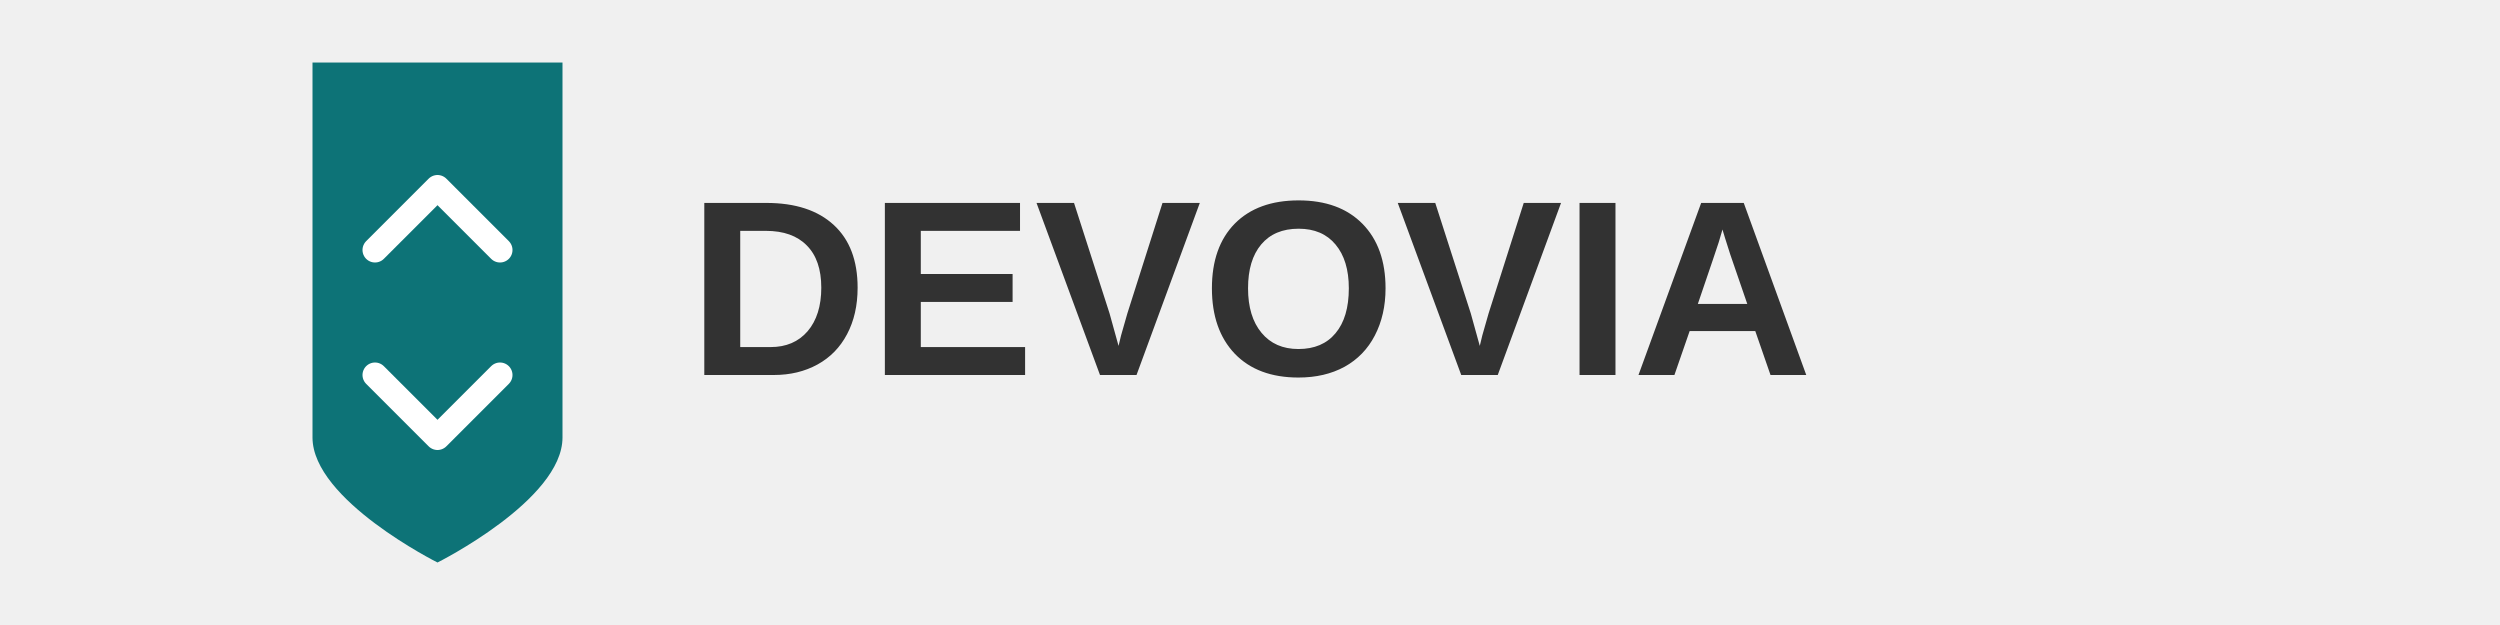
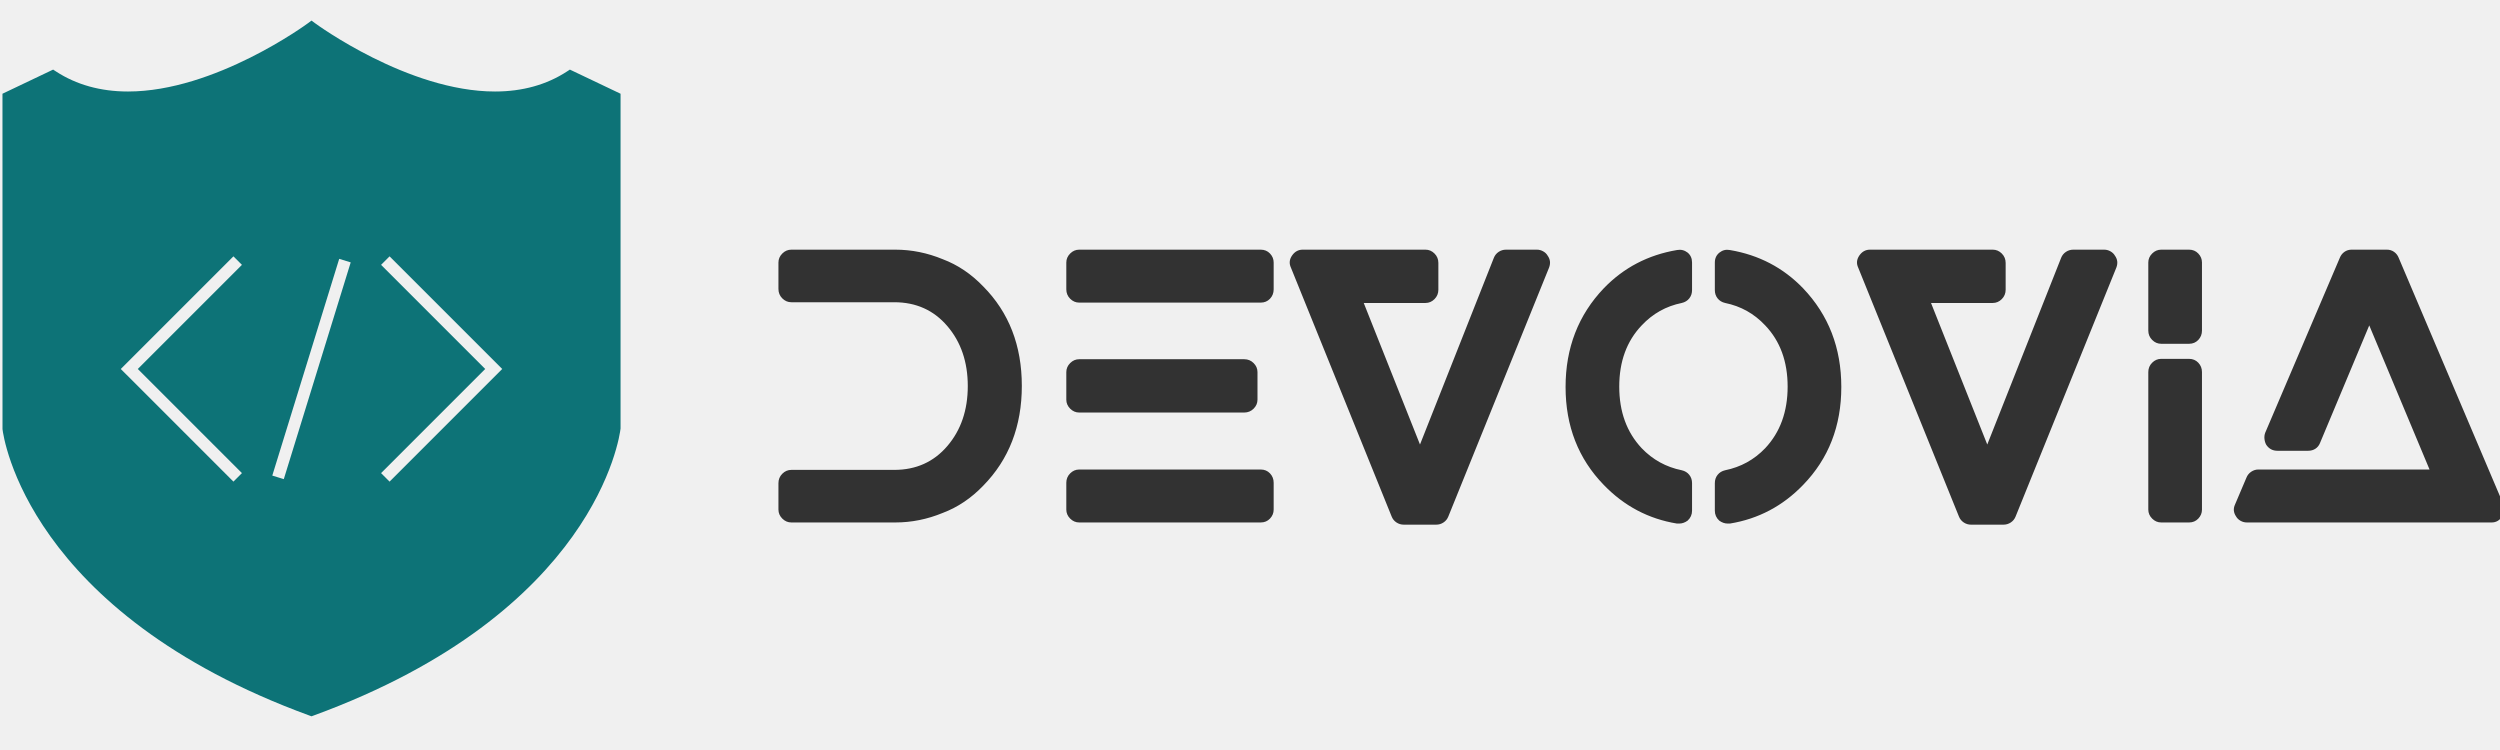
- <svg xmlns="http://www.w3.org/2000/svg" width="200" height="50">
-   <g transform="translate(0, 0)">
-     <path d="M25,5 L45,5 L45,35 C45,40 35,45 35,45 C35,45 25,40 25,35 Z" fill="#0d7377" />
-     <path d="M30,20 L35,15 L40,20 M40,30 L35,35 L30,30" stroke="white" stroke-width="2" fill="none" stroke-linecap="round" stroke-linejoin="round" />
+ <svg xmlns="http://www.w3.org/2000/svg" width="400" height="120" viewBox="-4 -3 374 107" className="looka-1j8o68f">
+   <g transform="matrix(1.2,0,0,1.2,-15,-8)" fill="#0d7377">
+     <path d="M47.743,91.205l0.258,0.094l0.258-0.094c35.183-12.865,38.155-34.771,38.27-35.786V13.685l-6.317-3.009l-0.353,0.23       c-2.542,1.661-5.564,2.502-8.981,2.502c-10.842,0-22.314-8.426-22.429-8.511l-0.447-0.332l-0.447,0.332       c-0.114,0.085-11.577,8.51-22.43,8.511c0,0-0.001,0-0.002,0c-3.416,0-6.438-0.842-8.98-2.502l-0.353-0.23l-6.315,3.009l0.005,41.822       C9.588,56.433,12.561,78.339,47.743,91.205z M57.204,35.549l-0.53-0.53l0.53-0.53l0.53-0.53L71.776,48L57.734,62.042l-0.53-0.53       l-0.53-0.53l0.53-0.53L69.655,48L57.204,35.549z M51.454,34.269l1.434,0.442l-8.342,27.02l-1.434-0.442L51.454,34.269z       M38.268,33.958l0.53,0.53l0.53,0.53l-0.53,0.53L26.345,48l12.453,12.451l0.53,0.53l-0.53,0.53l-0.53,0.53L24.224,48L38.268,33.958z" />
  </g>
-   <text x="55" y="30" font-family="Arial, sans-serif" font-weight="bold" font-size="20" fill="#323232">DEVOVIA</text>
+   <g transform="matrix(2.75,0,0,2.75,108,18)" fill="#323232">
+     <path d="M10.56 5.52q1.22 0.46 2.2 1.48q2.1 2.12 2.1 5.41t-2.1 5.43q-0.98 1.02 -2.2 1.48q-1.26 0.52 -2.58 0.52h-5.66q-0.28 0 -0.49 -0.21t-0.21 -0.49v-1.44q0 -0.3 0.21 -0.51t0.49 -0.21h5.6q1.78 0 2.89 -1.3t1.11 -3.26 -1.11 -3.26 -2.89 -1.3h-5.6q-0.28 0 -0.49 -0.21t-0.21 -0.51v-1.44q0 -0.28 0.21 -0.49t0.49 -0.21h5.66q1.32 0 2.58 0.52zM27.86 16.96q0.3 0 0.5 0.21t0.2 0.51v1.46q0 0.28 -0.2 0.49t-0.5 0.21h-9.88q-0.28 0 -0.49 -0.21t-0.21 -0.49v-1.46q0 -0.3 0.21 -0.51t0.49 -0.21h9.88zM17.98 13.86q-0.28 0 -0.49 -0.21t-0.21 -0.49v-1.5q0 -0.28 0.21 -0.49t0.49 -0.21h8.98q0.3 0 0.51 0.21t0.21 0.49v1.5q0 0.28 -0.21 0.49t-0.51 0.21h-8.98zM27.86 5q0.3 0 0.5 0.21t0.2 0.49v1.46q0 0.3 -0.2 0.51t-0.5 0.21h-9.88q-0.28 0 -0.49 -0.21t-0.21 -0.51v-1.46q0 -0.28 0.21 -0.49t0.49 -0.21h9.88zM43.46 5.32q0.22 0.3 0.08 0.66l-5.48 13.54q-0.08 0.2 -0.26 0.32t-0.4 0.12h-1.76q-0.22 0 -0.4 -0.12t-0.26 -0.32l-5.48 -13.54q-0.16 -0.34 0.06 -0.66t0.58 -0.32h6.68q0.28 0 0.49 0.21t0.21 0.51v1.46q0 0.3 -0.21 0.51t-0.49 0.21h-3.36l3.06 7.7 4.02 -10.16q0.08 -0.2 0.26 -0.32t0.4 -0.12h1.68q0.18 0 0.34 0.09t0.24 0.23zM51.08 5.16q0.24 0.2 0.24 0.54v1.5q0 0.26 -0.15 0.45t-0.41 0.25q-1.28 0.26 -2.18 1.22 -1.22 1.28 -1.22 3.33t1.22 3.35q0.9 0.94 2.18 1.2 0.26 0.06 0.41 0.25t0.15 0.45v1.5q0 0.32 -0.24 0.54q-0.22 0.16 -0.46 0.16h-0.12q-2.32 -0.38 -3.98 -2.1 -2.08 -2.14 -2.08 -5.33t2.08 -5.37q1.62 -1.68 3.98 -2.08 0.32 -0.06 0.58 0.14zM57.36 7.1q2.08 2.18 2.08 5.37t-2.08 5.33q-1.66 1.72 -3.98 2.1h-0.12q-0.24 0 -0.46 -0.16 -0.24 -0.22 -0.24 -0.54v-1.5q0 -0.26 0.15 -0.45t0.41 -0.25q1.28 -0.26 2.18 -1.2 1.22 -1.3 1.22 -3.35t-1.22 -3.33q-0.9 -0.96 -2.18 -1.22 -0.26 -0.06 -0.41 -0.25t-0.15 -0.45v-1.5q0 -0.34 0.25 -0.54t0.57 -0.14q2.36 0.4 3.98 2.08zM74.32 5.32q0.22 0.3 0.08 0.66l-5.48 13.54q-0.08 0.2 -0.26 0.32t-0.4 0.12h-1.76q-0.22 0 -0.4 -0.12t-0.26 -0.32l-5.48 -13.54q-0.16 -0.34 0.06 -0.66t0.58 -0.32h6.68q0.28 0 0.49 0.21t0.21 0.51v1.46q0 0.3 -0.21 0.51t-0.49 0.21h-3.36l3.06 7.7 4.02 -10.16q0.08 -0.2 0.26 -0.32t0.4 -0.12h1.68q0.18 0 0.34 0.09t0.24 0.23zM78.36 10.94q0.3 0 0.5 0.21t0.2 0.51v7.48q0 0.28 -0.2 0.49t-0.5 0.21h-1.52q-0.28 0 -0.49 -0.21t-0.21 -0.49v-7.48q0 -0.3 0.21 -0.51t0.49 -0.21h1.52zM78.36 5q0.3 0 0.5 0.21t0.2 0.49v3.7q0 0.3 -0.2 0.51t-0.5 0.21h-1.52q-0.28 0 -0.49 -0.21t-0.21 -0.51v-3.7q0 -0.28 0.21 -0.49t0.49 -0.21h1.52zM95.46 18.86q0.14 0.32 -0.07 0.65t-0.57 0.33h-13.32q-0.18 0 -0.34 -0.09t-0.24 -0.23q-0.22 -0.32 -0.06 -0.66l0.62 -1.46q0.08 -0.2 0.26 -0.32t0.38 -0.12h9.32l-3.28 -7.84-2.68 6.4q-0.08 0.2 -0.25 0.31t-0.39 0.11h-1.68q-0.38 0 -0.6 -0.32q-0.08 -0.14 -0.1 -0.32t0.04 -0.34l4.06 -9.52q0.08 -0.2 0.25 -0.32t0.39 -0.12h1.92q0.22 0 0.39 0.12t0.25 0.32z" />
+   </g>
</svg>
